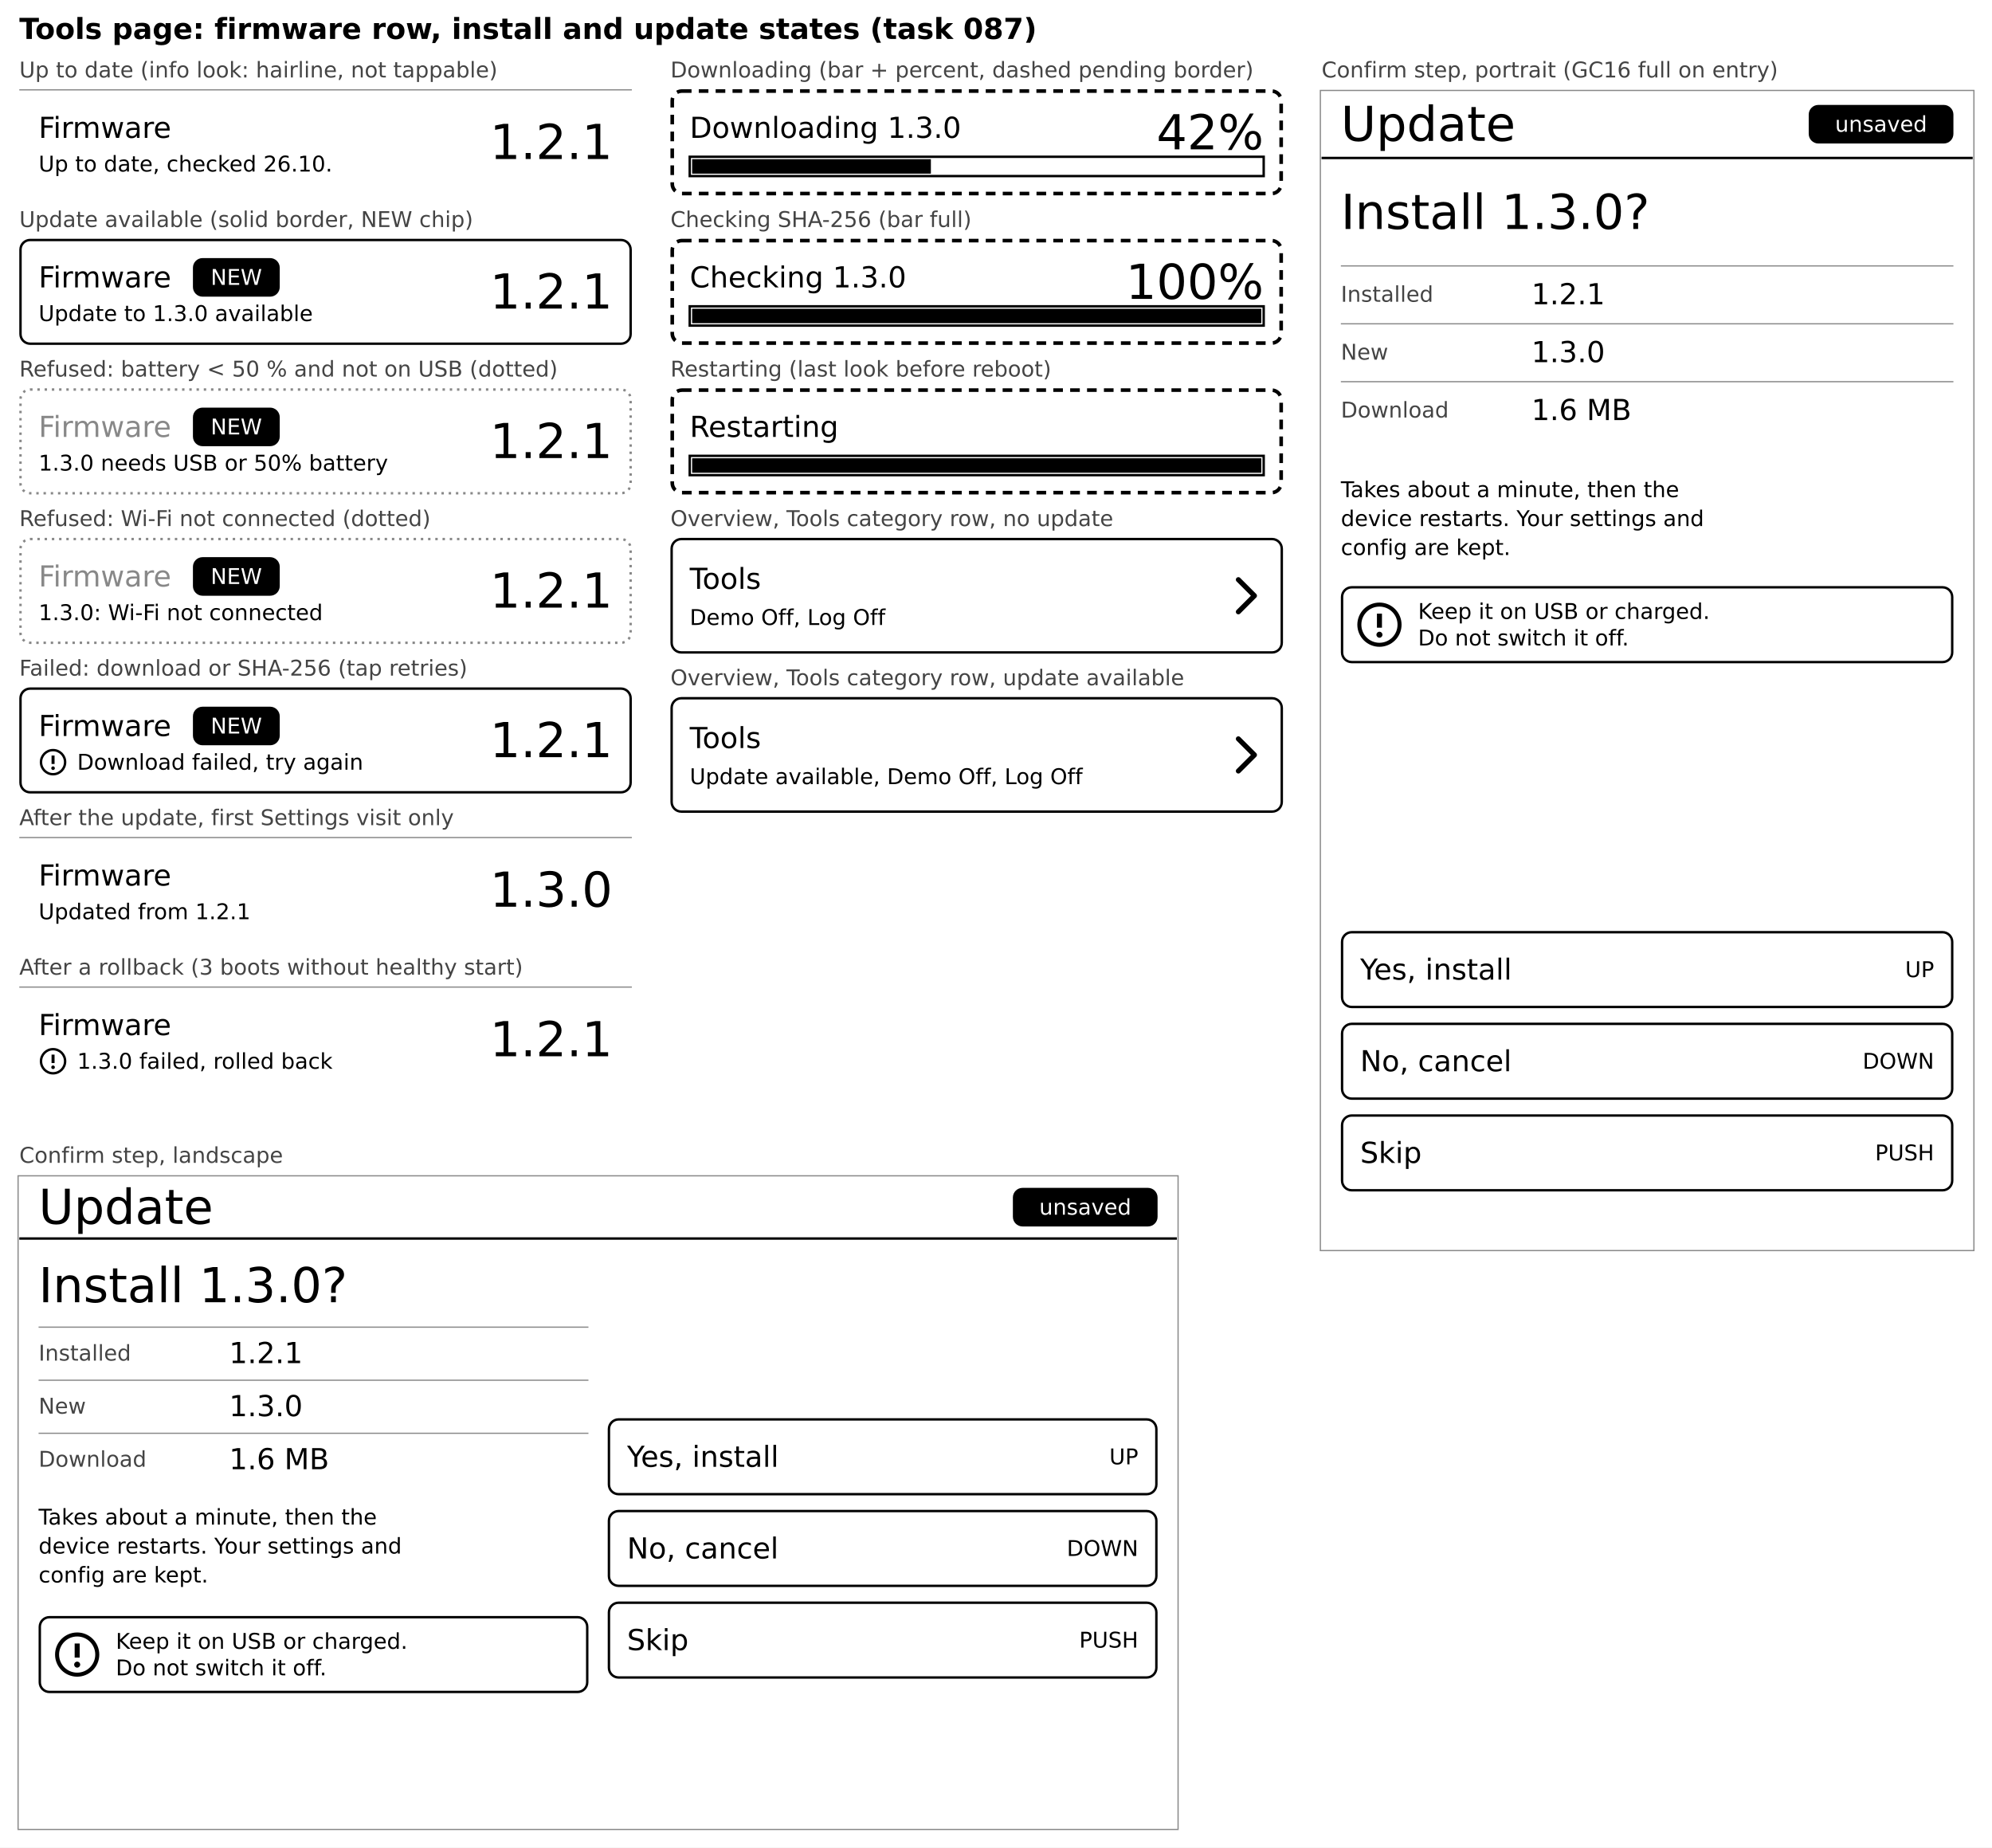
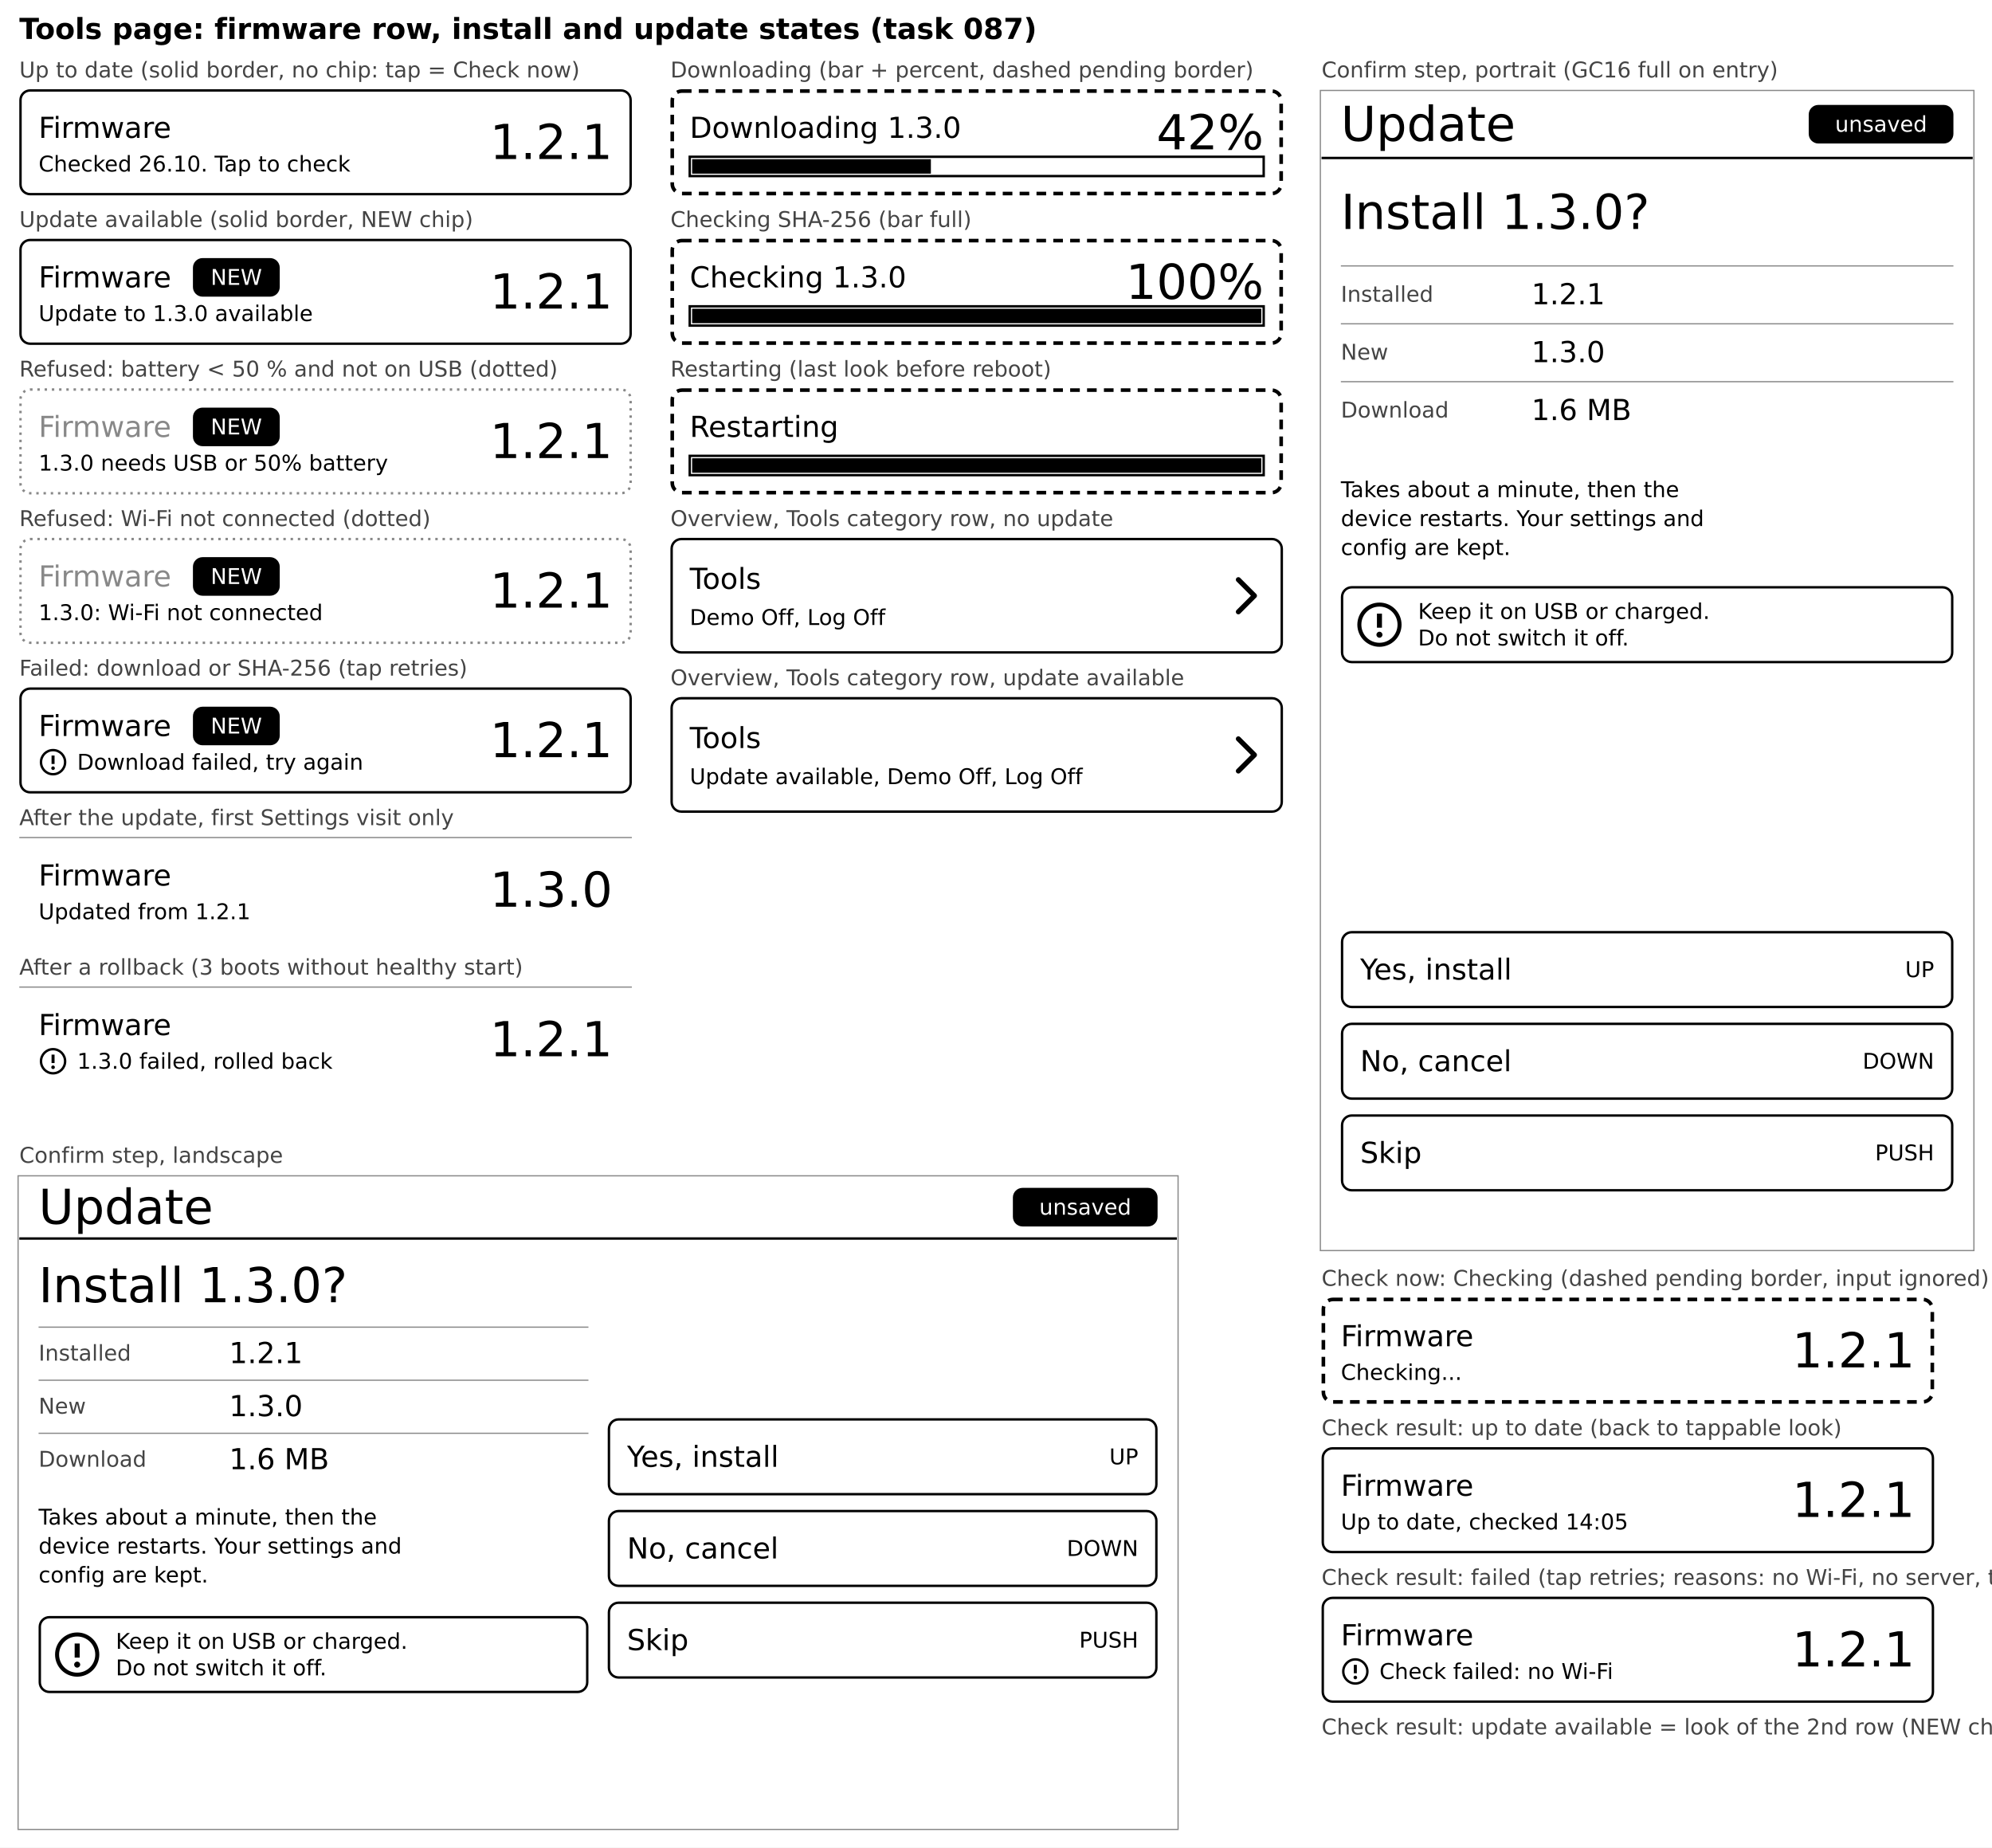
<svg xmlns="http://www.w3.org/2000/svg" xmlns:xlink="http://www.w3.org/1999/xlink" width="1652" height="1532" viewBox="0 0 1652 1532" font-family="DejaVu Sans">
  <defs>
    <symbol id="i-alert" viewBox="0 0 24 24">
      <circle cx="12" cy="12" r="10" fill="none" stroke="currentColor" stroke-width="2" />
      <line x1="12" y1="6.5" x2="12" y2="13.5" stroke="currentColor" stroke-width="2.5" />
      <circle cx="12" cy="17" r="1.5" fill="currentColor" />
    </symbol>
    <symbol id="i-chev-l" viewBox="0 0 24 24">
      <polyline points="15,4 7,12 15,20" fill="none" stroke="currentColor" stroke-width="2.5" stroke-linejoin="round" stroke-linecap="round" />
    </symbol>
    <symbol id="i-chev-r" viewBox="0 0 24 24">
      <polyline points="9,4 17,12 9,20" fill="none" stroke="currentColor" stroke-width="2.5" stroke-linejoin="round" stroke-linecap="round" />
    </symbol>
  </defs>
  <rect width="1652" height="1532" fill="#fff" />
  <text x="16" y="24" font-size="24" font-weight="bold" fill="#000" text-anchor="start" dominant-baseline="central">Tools page: firmware row, install and update states (task 087)</text>
-   <text x="16" y="58" font-size="18" fill="#444" text-anchor="start" dominant-baseline="central">Up to date (info look: hairline, not tappable)</text>
+   <text x="16" y="58" font-size="18" fill="#444" text-anchor="start" dominant-baseline="central">Up to date (solid border, no chip: tap = Check now)</text>
  <g id="w-1">
    <rect id="w-1-frame" x="16" y="74" width="508" height="88" rx="8" fill="#fff" />
-     <rect x="16" y="74" width="508" height="1" fill="#888" />
+     <rect x="17" y="75" width="506" height="86" rx="8" fill="none" stroke="#000" stroke-width="2" />
    <text id="w-1-label" x="32" y="106" font-size="24" fill="#000" text-anchor="start" dominant-baseline="central">Firmware</text>
-     <text id="w-1-hint" x="32" y="136" font-size="18" fill="#000" text-anchor="start" dominant-baseline="central">Up to date, checked 26.10.</text>
+     <text id="w-1-hint" x="32" y="136" font-size="18" fill="#000" text-anchor="start" dominant-baseline="central">Checked 26.10. Tap to check</text>
    <text id="w-1-value" x="508" y="118" font-size="40" fill="#000" text-anchor="end" dominant-baseline="central">1.2.1</text>
  </g>
  <text x="16" y="182" font-size="18" fill="#444" text-anchor="start" dominant-baseline="central">Update available (solid border, NEW chip)</text>
  <g id="w-2">
    <rect id="w-2-frame" x="16" y="198" width="508" height="88" rx="8" fill="#fff" />
    <rect x="17" y="199" width="506" height="86" rx="8" fill="none" stroke="#000" stroke-width="2" />
    <text id="w-2-label" x="32" y="230" font-size="24" fill="#000" text-anchor="start" dominant-baseline="central">Firmware</text>
    <rect id="w-2-chip" x="160" y="214" width="72" height="32" rx="8" fill="#000" />
    <text id="w-2-chiptext" x="196" y="230" font-size="18" fill="#fff" text-anchor="middle" dominant-baseline="central">NEW</text>
    <text id="w-2-hint" x="32" y="260" font-size="18" fill="#000" text-anchor="start" dominant-baseline="central">Update to 1.3.0 available</text>
    <text id="w-2-value" x="508" y="242" font-size="40" fill="#000" text-anchor="end" dominant-baseline="central">1.2.1</text>
  </g>
  <text x="16" y="306" font-size="18" fill="#444" text-anchor="start" dominant-baseline="central">Refused: battery &lt; 50 % and not on USB (dotted)</text>
  <g id="w-3">
    <rect id="w-3-frame" x="16" y="322" width="508" height="88" rx="8" fill="#fff" />
    <rect x="17" y="323" width="506" height="86" rx="8" fill="none" stroke="#888" stroke-width="2" stroke-dasharray="2 4" />
    <text id="w-3-label" x="32" y="354" font-size="24" fill="#888" text-anchor="start" dominant-baseline="central">Firmware</text>
    <rect id="w-3-chip" x="160" y="338" width="72" height="32" rx="8" fill="#000" />
    <text id="w-3-chiptext" x="196" y="354" font-size="18" fill="#fff" text-anchor="middle" dominant-baseline="central">NEW</text>
    <text id="w-3-hint" x="32" y="384" font-size="18" fill="#000" text-anchor="start" dominant-baseline="central">1.3.0 needs USB or 50% battery</text>
    <text id="w-3-value" x="508" y="366" font-size="40" fill="#000" text-anchor="end" dominant-baseline="central">1.2.1</text>
  </g>
  <text x="16" y="430" font-size="18" fill="#444" text-anchor="start" dominant-baseline="central">Refused: Wi-Fi not connected (dotted)</text>
  <g id="w-4">
    <rect id="w-4-frame" x="16" y="446" width="508" height="88" rx="8" fill="#fff" />
    <rect x="17" y="447" width="506" height="86" rx="8" fill="none" stroke="#888" stroke-width="2" stroke-dasharray="2 4" />
    <text id="w-4-label" x="32" y="478" font-size="24" fill="#888" text-anchor="start" dominant-baseline="central">Firmware</text>
    <rect id="w-4-chip" x="160" y="462" width="72" height="32" rx="8" fill="#000" />
    <text id="w-4-chiptext" x="196" y="478" font-size="18" fill="#fff" text-anchor="middle" dominant-baseline="central">NEW</text>
    <text id="w-4-hint" x="32" y="508" font-size="18" fill="#000" text-anchor="start" dominant-baseline="central">1.3.0: Wi-Fi not connected</text>
    <text id="w-4-value" x="508" y="490" font-size="40" fill="#000" text-anchor="end" dominant-baseline="central">1.2.1</text>
  </g>
  <text x="16" y="554" font-size="18" fill="#444" text-anchor="start" dominant-baseline="central">Failed: download or SHA-256 (tap retries)</text>
  <g id="w-5">
    <rect id="w-5-frame" x="16" y="570" width="508" height="88" rx="8" fill="#fff" />
    <rect x="17" y="571" width="506" height="86" rx="8" fill="none" stroke="#000" stroke-width="2" />
    <text id="w-5-label" x="32" y="602" font-size="24" fill="#000" text-anchor="start" dominant-baseline="central">Firmware</text>
    <rect id="w-5-chip" x="160" y="586" width="72" height="32" rx="8" fill="#000" />
    <text id="w-5-chiptext" x="196" y="602" font-size="18" fill="#fff" text-anchor="middle" dominant-baseline="central">NEW</text>
    <use id="w-5-icon" xlink:href="#i-alert" href="#i-alert" x="32" y="620" width="24" height="24" color="#000" />
    <text id="w-5-hint" x="64" y="632" font-size="18" fill="#000" text-anchor="start" dominant-baseline="central">Download failed, try again</text>
    <text id="w-5-value" x="508" y="614" font-size="40" fill="#000" text-anchor="end" dominant-baseline="central">1.2.1</text>
  </g>
  <text x="16" y="678" font-size="18" fill="#444" text-anchor="start" dominant-baseline="central">After the update, first Settings visit only</text>
  <g id="w-6">
    <rect id="w-6-frame" x="16" y="694" width="508" height="88" rx="8" fill="#fff" />
    <rect x="16" y="694" width="508" height="1" fill="#888" />
    <text id="w-6-label" x="32" y="726" font-size="24" fill="#000" text-anchor="start" dominant-baseline="central">Firmware</text>
    <text id="w-6-hint" x="32" y="756" font-size="18" fill="#000" text-anchor="start" dominant-baseline="central">Updated from 1.2.1</text>
    <text id="w-6-value" x="508" y="738" font-size="40" fill="#000" text-anchor="end" dominant-baseline="central">1.3.0</text>
  </g>
  <text x="16" y="802" font-size="18" fill="#444" text-anchor="start" dominant-baseline="central">After a rollback (3 boots without healthy start)</text>
  <g id="w-7">
    <rect id="w-7-frame" x="16" y="818" width="508" height="88" rx="8" fill="#fff" />
    <rect x="16" y="818" width="508" height="1" fill="#888" />
    <text id="w-7-label" x="32" y="850" font-size="24" fill="#000" text-anchor="start" dominant-baseline="central">Firmware</text>
    <use id="w-7-icon" xlink:href="#i-alert" href="#i-alert" x="32" y="868" width="24" height="24" color="#000" />
    <text id="w-7-hint" x="64" y="880" font-size="18" fill="#000" text-anchor="start" dominant-baseline="central">1.3.0 failed, rolled back</text>
    <text id="w-7-value" x="508" y="862" font-size="40" fill="#000" text-anchor="end" dominant-baseline="central">1.2.1</text>
  </g>
  <text x="556" y="58" font-size="18" fill="#444" text-anchor="start" dominant-baseline="central">Downloading (bar + percent, dashed pending border)</text>
  <g id="w-8">
    <rect id="w-8-frame" x="556" y="74" width="508" height="88" rx="8" fill="#fff" />
    <rect x="557.5" y="75.5" width="505" height="85" rx="8" fill="none" stroke="#000" stroke-width="3" stroke-dasharray="8 6" />
    <text id="w-8-label" x="572" y="106" font-size="24" fill="#000" text-anchor="start" dominant-baseline="central">Downloading 1.3.0</text>
    <rect id="w-8-bar" x="572" y="130" width="476" height="16" fill="#fff" stroke="#000" stroke-width="2" />
    <rect id="w-8-barfill" x="574" y="132" width="198" height="12" fill="#000" />
    <text id="w-8-value" x="1048" y="110" font-size="40" fill="#000" text-anchor="end" dominant-baseline="central">42%</text>
  </g>
  <text x="556" y="182" font-size="18" fill="#444" text-anchor="start" dominant-baseline="central">Checking SHA-256 (bar full)</text>
  <g id="w-9">
    <rect id="w-9-frame" x="556" y="198" width="508" height="88" rx="8" fill="#fff" />
    <rect x="557.5" y="199.5" width="505" height="85" rx="8" fill="none" stroke="#000" stroke-width="3" stroke-dasharray="8 6" />
    <text id="w-9-label" x="572" y="230" font-size="24" fill="#000" text-anchor="start" dominant-baseline="central">Checking 1.3.0</text>
    <rect id="w-9-bar" x="572" y="254" width="476" height="16" fill="#fff" stroke="#000" stroke-width="2" />
    <rect id="w-9-barfill" x="574" y="256" width="472" height="12" fill="#000" />
    <text id="w-9-value" x="1048" y="234" font-size="40" fill="#000" text-anchor="end" dominant-baseline="central">100%</text>
  </g>
  <text x="556" y="306" font-size="18" fill="#444" text-anchor="start" dominant-baseline="central">Restarting (last look before reboot)</text>
  <g id="w-10">
    <rect id="w-10-frame" x="556" y="322" width="508" height="88" rx="8" fill="#fff" />
    <rect x="557.5" y="323.5" width="505" height="85" rx="8" fill="none" stroke="#000" stroke-width="3" stroke-dasharray="8 6" />
    <text id="w-10-label" x="572" y="354" font-size="24" fill="#000" text-anchor="start" dominant-baseline="central">Restarting</text>
    <rect id="w-10-bar" x="572" y="378" width="476" height="16" fill="#fff" stroke="#000" stroke-width="2" />
    <rect id="w-10-barfill" x="574" y="380" width="472" height="12" fill="#000" />
  </g>
  <text x="556" y="430" font-size="18" fill="#444" text-anchor="start" dominant-baseline="central">Overview, Tools category row, no update</text>
  <g id="w-11">
    <rect id="w-11-frame" x="556" y="446" width="508" height="96" rx="8" fill="#fff" />
    <rect x="557" y="447" width="506" height="94" rx="8" fill="none" stroke="#000" stroke-width="2" />
    <text id="w-11-label" x="572" y="480" font-size="24" fill="#000" text-anchor="start" dominant-baseline="central">Tools</text>
    <text id="w-11-summary" x="572" y="512" font-size="18" fill="#000" text-anchor="start" dominant-baseline="central">Demo Off, Log Off</text>
    <use id="w-11-icon" xlink:href="#i-chev-r" href="#i-chev-r" x="1012" y="474" width="40" height="40" color="#000" />
  </g>
  <text x="556" y="562" font-size="18" fill="#444" text-anchor="start" dominant-baseline="central">Overview, Tools category row, update available</text>
  <g id="w-12">
    <rect id="w-12-frame" x="556" y="578" width="508" height="96" rx="8" fill="#fff" />
    <rect x="557" y="579" width="506" height="94" rx="8" fill="none" stroke="#000" stroke-width="2" />
    <text id="w-12-label" x="572" y="612" font-size="24" fill="#000" text-anchor="start" dominant-baseline="central">Tools</text>
    <text id="w-12-summary" x="572" y="644" font-size="18" fill="#000" text-anchor="start" dominant-baseline="central">Update available, Demo Off, Log Off</text>
    <use id="w-12-icon" xlink:href="#i-chev-r" href="#i-chev-r" x="1012" y="606" width="40" height="40" color="#000" />
  </g>
  <text x="1096" y="58" font-size="18" fill="#444" text-anchor="start" dominant-baseline="central">Confirm step, portrait (GC16 full on entry)</text>
  <rect x="1095" y="75" width="542" height="962" fill="none" stroke="#888" stroke-width="1" />
  <text x="1112" y="103" font-size="40" fill="#000" text-anchor="start" dominant-baseline="central">Update</text>
  <rect x="1500" y="87" width="120" height="32" rx="8" fill="#000" />
  <text x="1560" y="103" font-size="18" fill="#fff" text-anchor="middle" dominant-baseline="central">unsaved</text>
  <rect x="1096" y="130" width="540" height="2" fill="#000" />
  <text x="1112" y="176" font-size="40" fill="#000" text-anchor="start" dominant-baseline="central">Install 1.3.0?</text>
  <rect x="1112" y="220" width="508" height="1" fill="#888" />
  <text x="1112" y="244" font-size="18" fill="#444" text-anchor="start" dominant-baseline="central">Installed</text>
  <text x="1270" y="244" font-size="24" fill="#000" text-anchor="start" dominant-baseline="central">1.2.1</text>
  <rect x="1112" y="268" width="508" height="1" fill="#888" />
  <text x="1112" y="292" font-size="18" fill="#444" text-anchor="start" dominant-baseline="central">New</text>
  <text x="1270" y="292" font-size="24" fill="#000" text-anchor="start" dominant-baseline="central">1.3.0</text>
  <rect x="1112" y="316" width="508" height="1" fill="#888" />
  <text x="1112" y="340" font-size="18" fill="#444" text-anchor="start" dominant-baseline="central">Download</text>
  <text x="1270" y="340" font-size="24" fill="#000" text-anchor="start" dominant-baseline="central">1.6 MB</text>
  <text x="1112" y="406" font-size="18" fill="#000" text-anchor="start" dominant-baseline="central">Takes about a minute, then the</text>
  <text x="1112" y="430" font-size="18" fill="#000" text-anchor="start" dominant-baseline="central">device restarts. Your settings and</text>
  <text x="1112" y="454" font-size="18" fill="#000" text-anchor="start" dominant-baseline="central">config are kept.</text>
  <g id="w-13">
    <rect id="w-13-frame" x="1112" y="486" width="508" height="64" rx="8" fill="#fff" />
    <rect x="1113" y="487" width="506" height="62" rx="8" fill="none" stroke="#000" stroke-width="2" />
    <use id="w-13-icon" xlink:href="#i-alert" href="#i-alert" x="1124" y="498" width="40" height="40" color="#000" />
    <text id="w-13-l1" x="1176" y="507" font-size="18" fill="#000" text-anchor="start" dominant-baseline="central">Keep it on USB or charged.</text>
    <text id="w-13-l2" x="1176" y="529" font-size="18" fill="#000" text-anchor="start" dominant-baseline="central">Do not switch it off.</text>
  </g>
  <g id="w-14">
    <rect id="w-14-frame" x="1112" y="772" width="508" height="64" rx="8" fill="#fff" />
    <rect x="1113" y="773" width="506" height="62" rx="8" fill="none" stroke="#000" stroke-width="2" />
    <text id="w-14-label" x="1128" y="804" font-size="24" fill="#000" text-anchor="start" dominant-baseline="central">Yes, install</text>
    <text id="w-14-key" x="1604" y="804" font-size="18" fill="#000" text-anchor="end" dominant-baseline="central">UP</text>
  </g>
  <g id="w-15">
    <rect id="w-15-frame" x="1112" y="848" width="508" height="64" rx="8" fill="#fff" />
    <rect x="1113" y="849" width="506" height="62" rx="8" fill="none" stroke="#000" stroke-width="2" />
    <text id="w-15-label" x="1128" y="880" font-size="24" fill="#000" text-anchor="start" dominant-baseline="central">No, cancel</text>
    <text id="w-15-key" x="1604" y="880" font-size="18" fill="#000" text-anchor="end" dominant-baseline="central">DOWN</text>
  </g>
  <g id="w-16">
    <rect id="w-16-frame" x="1112" y="924" width="508" height="64" rx="8" fill="#fff" />
    <rect x="1113" y="925" width="506" height="62" rx="8" fill="none" stroke="#000" stroke-width="2" />
    <text id="w-16-label" x="1128" y="956" font-size="24" fill="#000" text-anchor="start" dominant-baseline="central">Skip</text>
    <text id="w-16-key" x="1604" y="956" font-size="18" fill="#000" text-anchor="end" dominant-baseline="central">PUSH</text>
  </g>
  <text x="16" y="958" font-size="18" fill="#444" text-anchor="start" dominant-baseline="central">Confirm step, landscape</text>
  <rect x="15" y="975" width="962" height="542" fill="none" stroke="#888" stroke-width="1" />
  <text x="32" y="1001" font-size="40" fill="#000" text-anchor="start" dominant-baseline="central">Update</text>
  <rect x="840" y="985" width="120" height="32" rx="8" fill="#000" />
  <text x="900" y="1001" font-size="18" fill="#fff" text-anchor="middle" dominant-baseline="central">unsaved</text>
  <rect x="16" y="1026" width="960" height="2" fill="#000" />
  <text x="32" y="1066" font-size="40" fill="#000" text-anchor="start" dominant-baseline="central">Install 1.3.0?</text>
  <rect x="32" y="1100" width="456" height="1" fill="#888" />
  <text x="32" y="1122" font-size="18" fill="#444" text-anchor="start" dominant-baseline="central">Installed</text>
  <text x="190" y="1122" font-size="24" fill="#000" text-anchor="start" dominant-baseline="central">1.2.1</text>
  <rect x="32" y="1144" width="456" height="1" fill="#888" />
  <text x="32" y="1166" font-size="18" fill="#444" text-anchor="start" dominant-baseline="central">New</text>
  <text x="190" y="1166" font-size="24" fill="#000" text-anchor="start" dominant-baseline="central">1.3.0</text>
  <rect x="32" y="1188" width="456" height="1" fill="#888" />
  <text x="32" y="1210" font-size="18" fill="#444" text-anchor="start" dominant-baseline="central">Download</text>
  <text x="190" y="1210" font-size="24" fill="#000" text-anchor="start" dominant-baseline="central">1.6 MB</text>
  <text x="32" y="1258" font-size="18" fill="#000" text-anchor="start" dominant-baseline="central">Takes about a minute, then the</text>
  <text x="32" y="1282" font-size="18" fill="#000" text-anchor="start" dominant-baseline="central">device restarts. Your settings and</text>
  <text x="32" y="1306" font-size="18" fill="#000" text-anchor="start" dominant-baseline="central">config are kept.</text>
  <g id="w-17">
    <rect id="w-17-frame" x="32" y="1340" width="456" height="64" rx="8" fill="#fff" />
    <rect x="33" y="1341" width="454" height="62" rx="8" fill="none" stroke="#000" stroke-width="2" />
    <use id="w-17-icon" xlink:href="#i-alert" href="#i-alert" x="44" y="1352" width="40" height="40" color="#000" />
    <text id="w-17-l1" x="96" y="1361" font-size="18" fill="#000" text-anchor="start" dominant-baseline="central">Keep it on USB or charged.</text>
    <text id="w-17-l2" x="96" y="1383" font-size="18" fill="#000" text-anchor="start" dominant-baseline="central">Do not switch it off.</text>
  </g>
  <g id="w-18">
    <rect id="w-18-frame" x="504" y="1176" width="456" height="64" rx="8" fill="#fff" />
    <rect x="505" y="1177" width="454" height="62" rx="8" fill="none" stroke="#000" stroke-width="2" />
    <text id="w-18-label" x="520" y="1208" font-size="24" fill="#000" text-anchor="start" dominant-baseline="central">Yes, install</text>
    <text id="w-18-key" x="944" y="1208" font-size="18" fill="#000" text-anchor="end" dominant-baseline="central">UP</text>
  </g>
  <g id="w-19">
    <rect id="w-19-frame" x="504" y="1252" width="456" height="64" rx="8" fill="#fff" />
    <rect x="505" y="1253" width="454" height="62" rx="8" fill="none" stroke="#000" stroke-width="2" />
    <text id="w-19-label" x="520" y="1284" font-size="24" fill="#000" text-anchor="start" dominant-baseline="central">No, cancel</text>
    <text id="w-19-key" x="944" y="1284" font-size="18" fill="#000" text-anchor="end" dominant-baseline="central">DOWN</text>
  </g>
  <g id="w-20">
    <rect id="w-20-frame" x="504" y="1328" width="456" height="64" rx="8" fill="#fff" />
    <rect x="505" y="1329" width="454" height="62" rx="8" fill="none" stroke="#000" stroke-width="2" />
    <text id="w-20-label" x="520" y="1360" font-size="24" fill="#000" text-anchor="start" dominant-baseline="central">Skip</text>
    <text id="w-20-key" x="944" y="1360" font-size="18" fill="#000" text-anchor="end" dominant-baseline="central">PUSH</text>
  </g>
+   <text x="1096" y="1060" font-size="18" fill="#444" text-anchor="start" dominant-baseline="central">Check now: Checking (dashed pending border, input ignored)</text>
+   <g id="w-21">
+     <rect id="w-21-frame" x="1096" y="1076" width="508" height="88" rx="8" fill="#fff" />
+     <rect x="1097.5" y="1077.5" width="505" height="85" rx="8" fill="none" stroke="#000" stroke-width="3" stroke-dasharray="8 6" />
+     <text id="w-21-label" x="1112" y="1108" font-size="24" fill="#000" text-anchor="start" dominant-baseline="central">Firmware</text>
+     <text id="w-21-hint" x="1112" y="1138" font-size="18" fill="#000" text-anchor="start" dominant-baseline="central">Checking...</text>
+     <text id="w-21-value" x="1588" y="1120" font-size="40" fill="#000" text-anchor="end" dominant-baseline="central">1.2.1</text>
+   </g>
+   <text x="1096" y="1184" font-size="18" fill="#444" text-anchor="start" dominant-baseline="central">Check result: up to date (back to tappable look)</text>
+   <g id="w-22">
+     <rect id="w-22-frame" x="1096" y="1200" width="508" height="88" rx="8" fill="#fff" />
+     <rect x="1097" y="1201" width="506" height="86" rx="8" fill="none" stroke="#000" stroke-width="2" />
+     <text id="w-22-label" x="1112" y="1232" font-size="24" fill="#000" text-anchor="start" dominant-baseline="central">Firmware</text>
+     <text id="w-22-hint" x="1112" y="1262" font-size="18" fill="#000" text-anchor="start" dominant-baseline="central">Up to date, checked 14:05</text>
+     <text id="w-22-value" x="1588" y="1244" font-size="40" fill="#000" text-anchor="end" dominant-baseline="central">1.2.1</text>
+   </g>
+   <text x="1096" y="1308" font-size="18" fill="#444" text-anchor="start" dominant-baseline="central">Check result: failed (tap retries; reasons: no Wi-Fi, no server, timeout)</text>
+   <g id="w-23">
+     <rect id="w-23-frame" x="1096" y="1324" width="508" height="88" rx="8" fill="#fff" />
+     <rect x="1097" y="1325" width="506" height="86" rx="8" fill="none" stroke="#000" stroke-width="2" />
+     <text id="w-23-label" x="1112" y="1356" font-size="24" fill="#000" text-anchor="start" dominant-baseline="central">Firmware</text>
+     <use id="w-23-icon" xlink:href="#i-alert" href="#i-alert" x="1112" y="1374" width="24" height="24" color="#000" />
+     <text id="w-23-hint" x="1144" y="1386" font-size="18" fill="#000" text-anchor="start" dominant-baseline="central">Check failed: no Wi-Fi</text>
+     <text id="w-23-value" x="1588" y="1368" font-size="40" fill="#000" text-anchor="end" dominant-baseline="central">1.2.1</text>
+   </g>
+   <text x="1096" y="1432" font-size="18" fill="#444" text-anchor="start" dominant-baseline="central">Check result: update available = look of the 2nd row (NEW chip)</text>
</svg>
